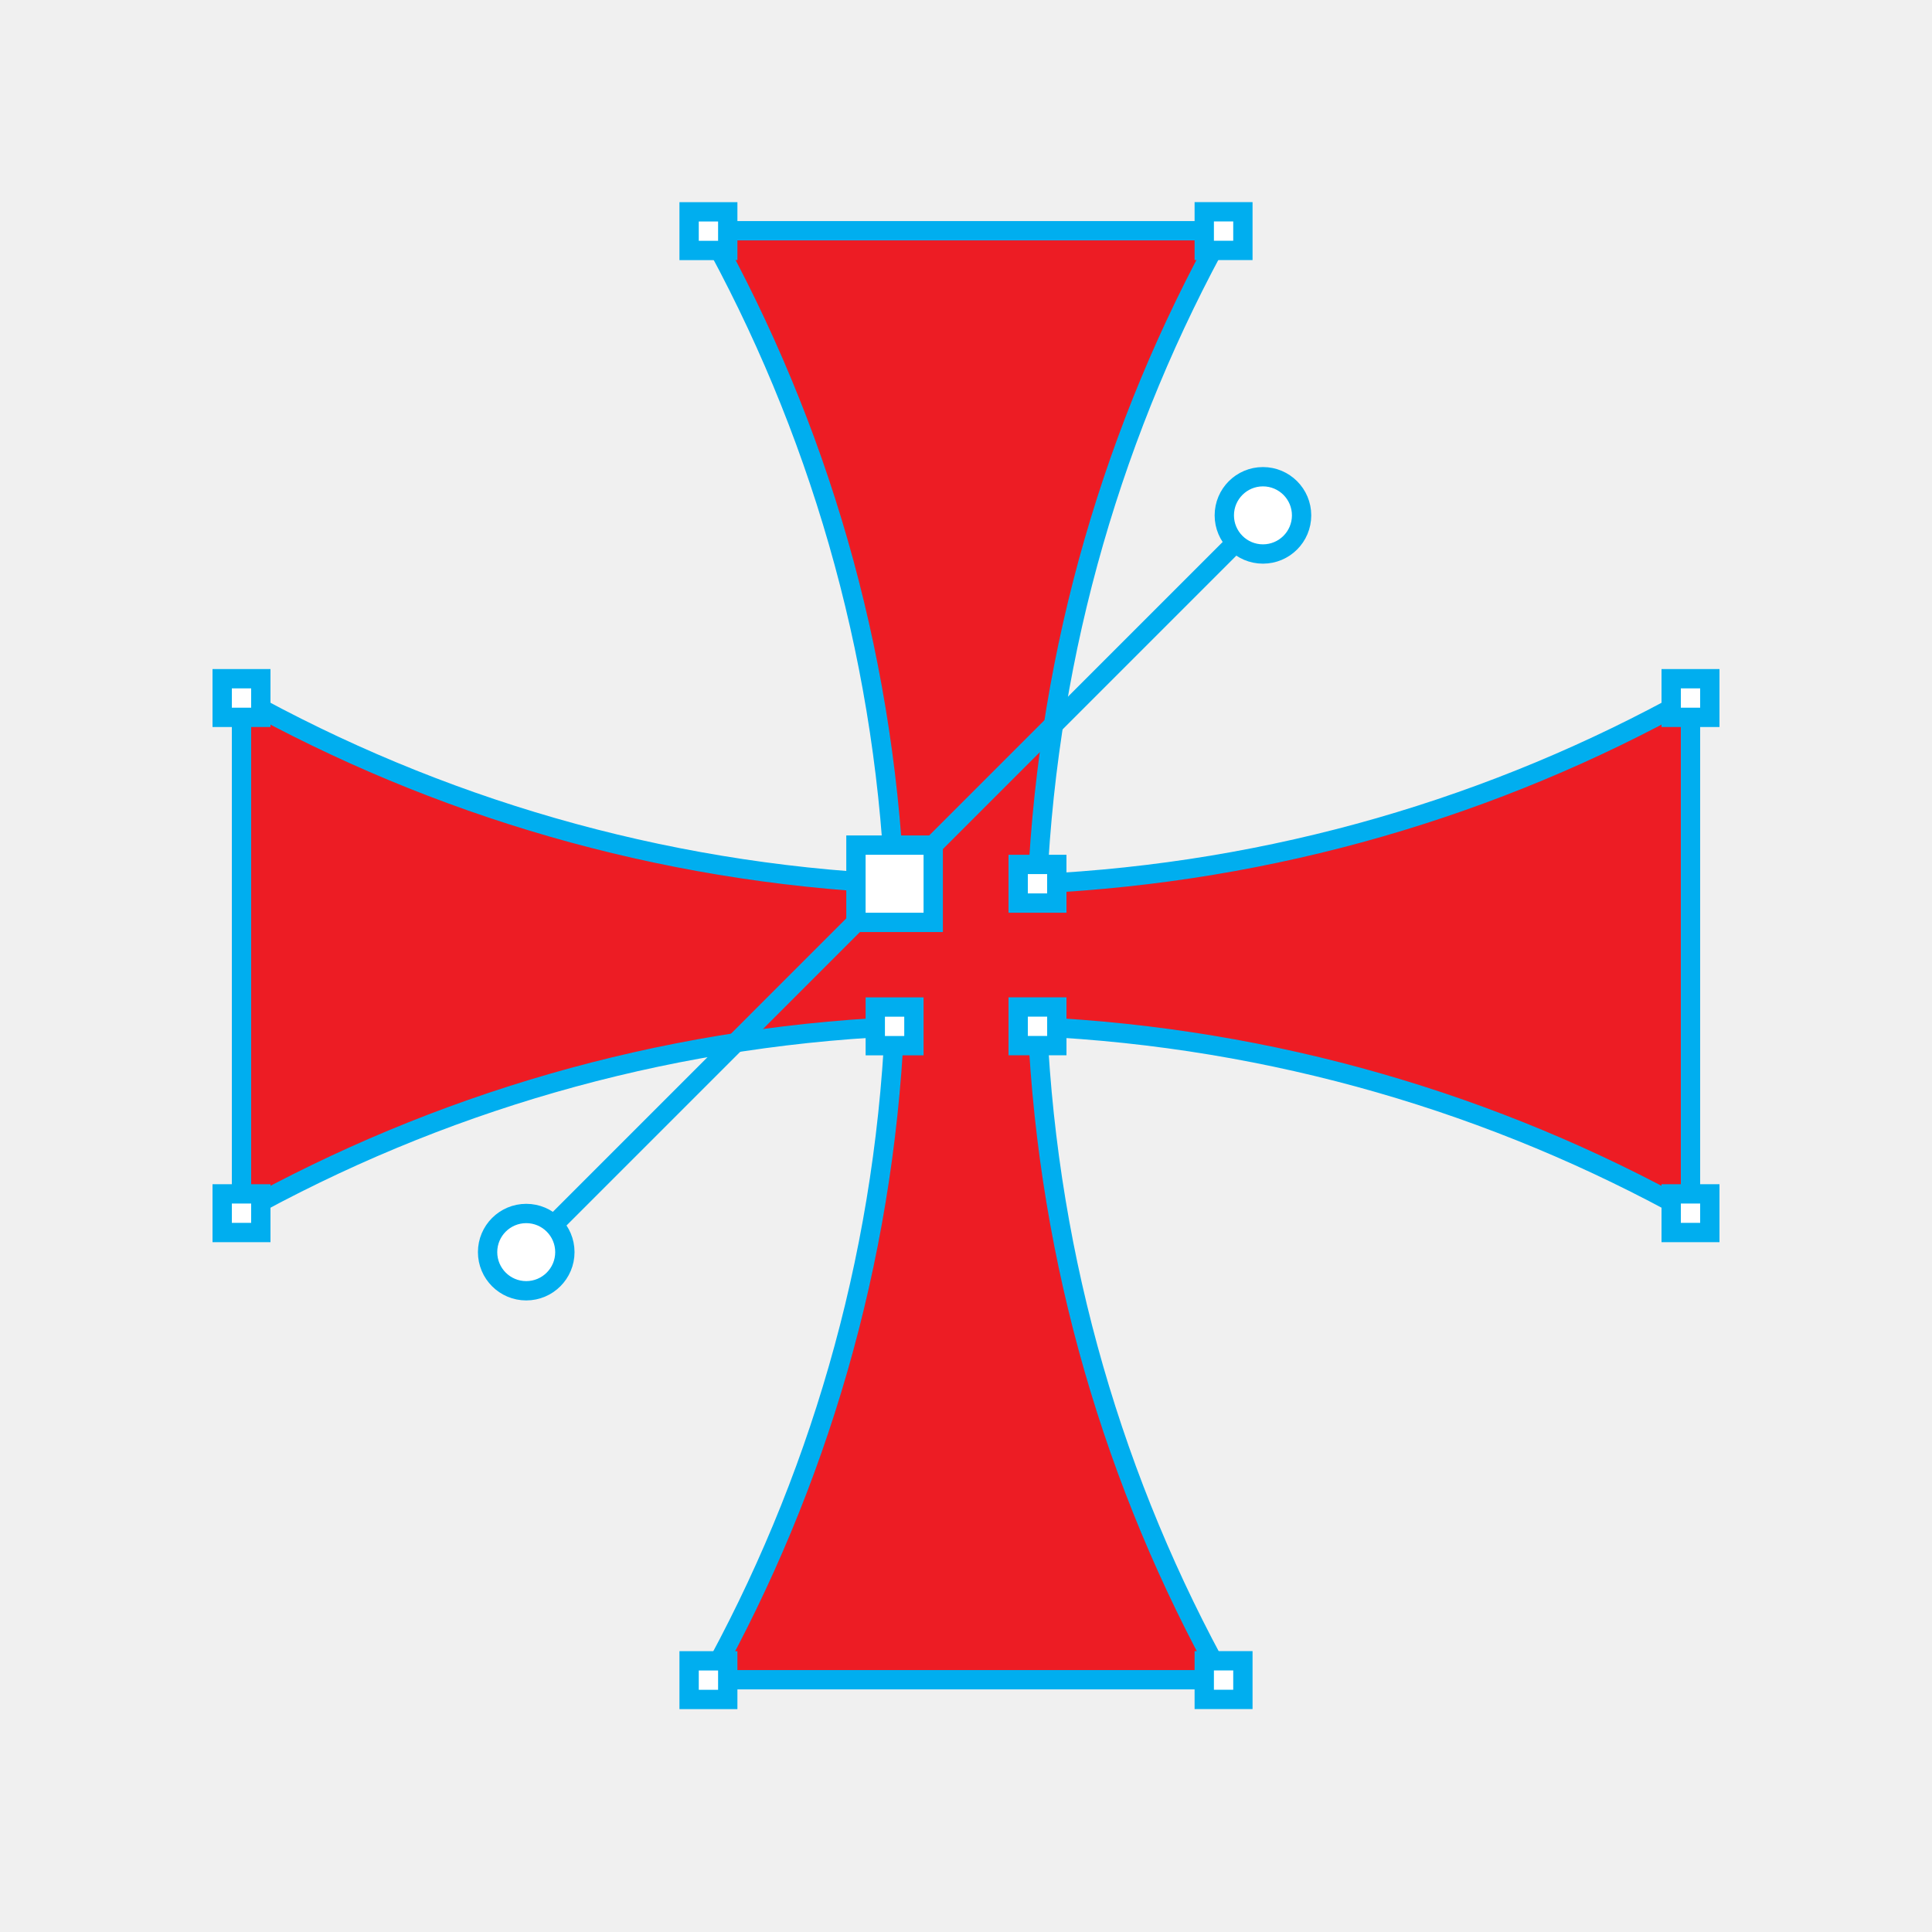
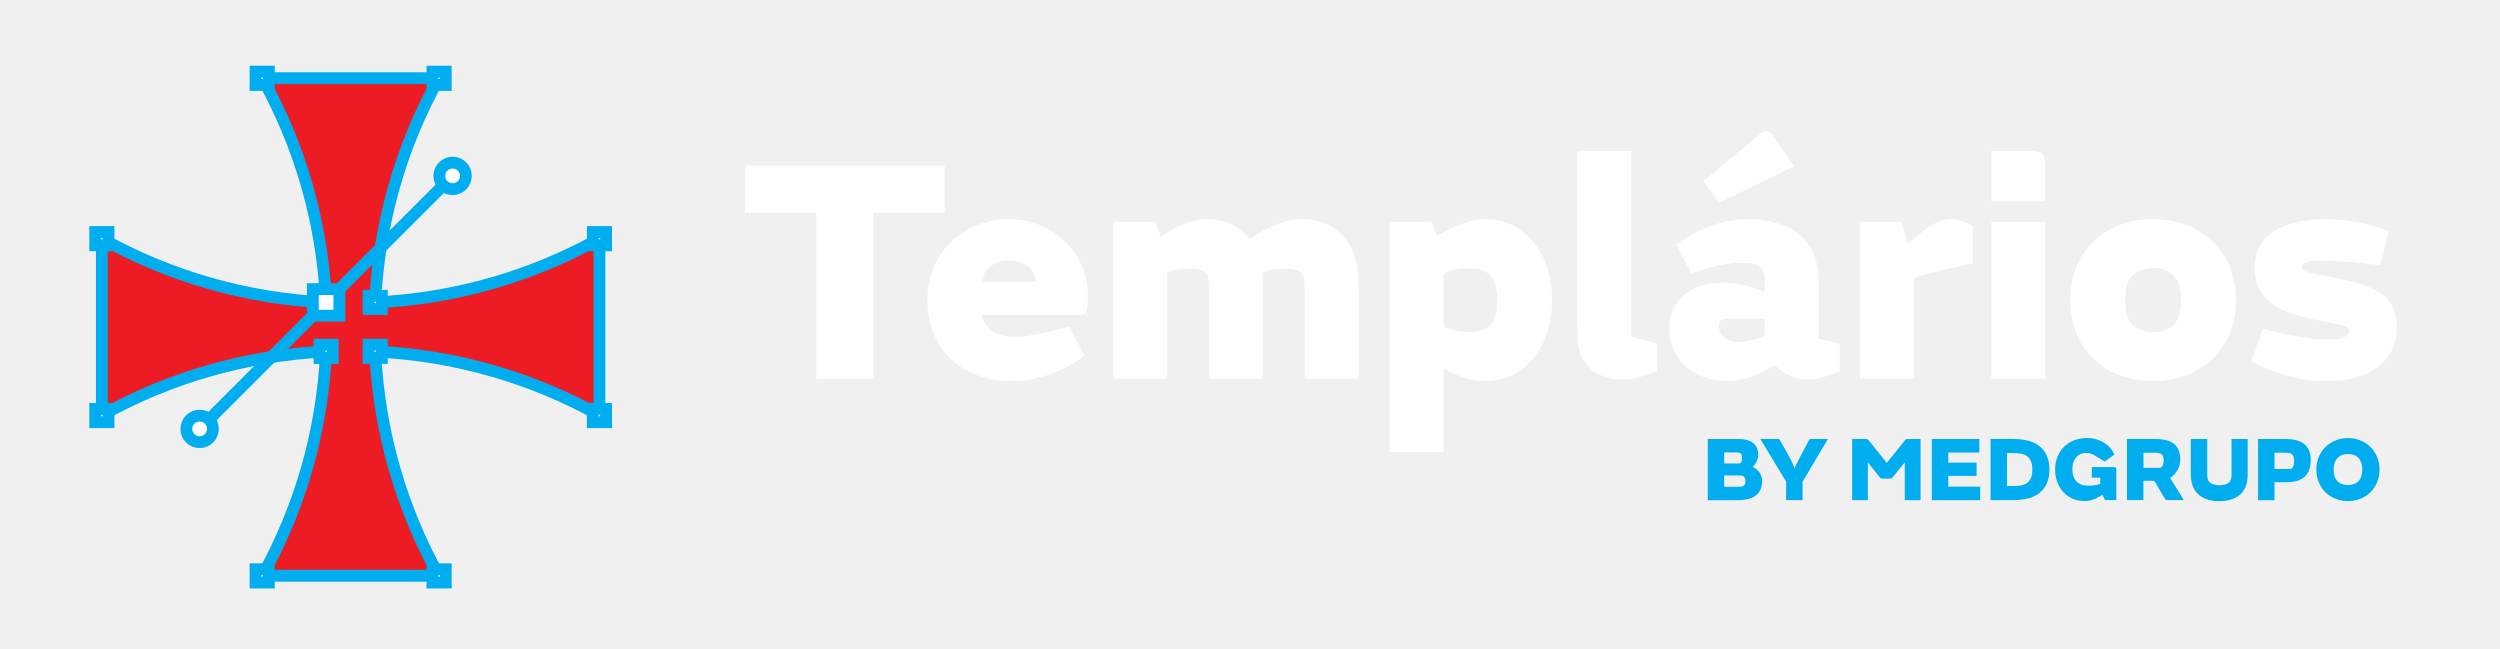
- <svg xmlns="http://www.w3.org/2000/svg" version="1.1" id="Layer_1" x="0px" y="0px" viewBox="0 0 400 400" style="enable-background:new 0 0 400 400;" xml:space="preserve">
+ <svg xmlns="http://www.w3.org/2000/svg" version="1.1" id="Layer_1" x="0px" y="0px" viewBox="0 0 845.64 219.24" style="enable-background:new 0 0 845.64 219.24;" xml:space="preserve">
  <style type="text/css">
	.st0{fill:#ED1C24;stroke:#00AEEF;stroke-width:4;stroke-miterlimit:10;}
	.st1{fill:#FFFFFF;stroke:#00AEEF;stroke-width:4;stroke-miterlimit:10;}
- 	.st2{fill:#ED1C24;}
+ 	.st2{fill:#FFFFFF;}
	.st3{fill:#00AEEF;}
</style>
-   <path class="st0" d="M350,144.52c-40.37,22.46-86.3,36.14-135.2,38.45c2.31-48.9,15.99-94.82,38.45-135.2h-106.5  c22.46,40.37,36.14,86.3,38.45,135.2c-48.9-2.31-94.82-15.99-135.2-38.45v106.5c40.37-22.46,86.3-36.14,135.2-38.45  c-2.31,48.9-15.99,94.82-38.45,135.2h106.5c-22.46-40.37-36.14-86.3-38.45-135.2c48.9,2.31,94.82,15.99,135.2,38.45V144.52z" />
-   <rect x="142.67" y="343.85" transform="matrix(6.123234e-17 -1 1 6.123234e-17 -201.176 494.5222)" class="st1" width="8" height="8" />
-   <rect x="249.33" y="343.85" transform="matrix(6.123234e-17 -1 1 6.123234e-17 -94.5222 601.176)" class="st1" width="8" height="8" />
-   <rect x="142.67" y="43.85" transform="matrix(6.123234e-17 -1 1 6.123234e-17 98.824 194.5222)" class="st1" width="8" height="8" />
-   <rect x="249.33" y="43.85" transform="matrix(6.123234e-17 -1 1 6.123234e-17 205.4778 301.176)" class="st1" width="8" height="8" />
-   <rect x="210.8" y="178.97" transform="matrix(6.123234e-17 -1 1 6.123234e-17 31.8305 397.7722)" class="st1" width="8" height="8" />
-   <rect x="210.8" y="208.49" transform="matrix(6.123234e-17 -1 1 6.123234e-17 2.3132 427.2896)" class="st1" width="8" height="8" />
-   <rect x="181.21" y="208.49" transform="matrix(6.123234e-17 -1 1 6.123234e-17 -27.2744 397.702)" class="st1" width="8" height="8" />
  <g>
-     <rect x="46" y="140.52" class="st1" width="8" height="8" />
-     <rect x="46" y="247.18" class="st1" width="8" height="8" />
-     <rect x="346" y="140.52" class="st1" width="8" height="8" />
-     <rect x="346" y="247.18" class="st1" width="8" height="8" />
+     <path class="st0" d="M202.76,80.72c-22.65,12.6-48.42,20.28-75.85,21.57c1.3-27.44,8.97-53.2,21.57-75.85H88.73   c12.6,22.65,20.28,48.42,21.57,75.85c-27.44-1.3-53.2-8.97-75.85-21.57v59.75c22.65-12.6,48.42-20.28,75.85-21.57   c-1.3,27.44-8.97,53.2-21.57,75.85h59.75c-12.6-22.65-20.28-48.42-21.57-75.85c27.44,1.3,53.2,8.97,75.85,21.57V80.72z" />
+     <rect x="86.44" y="192.55" transform="matrix(6.123234e-17 -1 1 6.123234e-17 -106.1075 283.4841)" class="st1" width="4.49" height="4.49" />
+     <rect x="146.28" y="192.55" transform="matrix(6.123234e-17 -1 1 6.123234e-17 -46.2701 343.3216)" class="st1" width="4.49" height="4.49" />
+     <rect x="86.44" y="24.24" transform="matrix(6.123234e-17 -1 1 6.123234e-17 62.2055 115.1711)" class="st1" width="4.49" height="4.49" />
+     <rect x="146.28" y="24.24" transform="matrix(6.123234e-17 -1 1 6.123234e-17 122.043 175.0085)" class="st1" width="4.49" height="4.49" />
+     <rect x="124.67" y="100.05" transform="matrix(6.123234e-17 -1 1 6.123234e-17 24.6193 229.2032)" class="st1" width="4.49" height="4.49" />
+     <rect x="124.67" y="116.61" transform="matrix(6.123234e-17 -1 1 6.123234e-17 8.0588 245.7637)" class="st1" width="4.49" height="4.49" />
+     <rect x="108.07" y="116.61" transform="matrix(6.123234e-17 -1 1 6.123234e-17 -8.5411 229.1638)" class="st1" width="4.49" height="4.49" />
+     <g>
+       <rect x="32.21" y="78.48" class="st1" width="4.49" height="4.49" />
+       <rect x="32.21" y="138.31" class="st1" width="4.49" height="4.49" />
+       <rect x="200.52" y="78.48" class="st1" width="4.49" height="4.49" />
+       <rect x="200.52" y="138.31" class="st1" width="4.49" height="4.49" />
+     </g>
+     <g>
+       <g>
+         <line class="st0" x1="110.31" y1="102.29" x2="67.52" y2="145.08" />
+         <circle class="st1" cx="67.52" cy="145.08" r="4.49" />
+       </g>
+       <g>
+         <line class="st0" x1="110.31" y1="102.29" x2="153.1" y2="59.5" />
+         <circle class="st1" cx="153.1" cy="59.5" r="4.49" />
+       </g>
+     </g>
+     <rect x="105.82" y="97.8" transform="matrix(6.123234e-17 -1 1 6.123234e-17 8.0194 212.6033)" class="st1" width="8.98" height="8.98" />
  </g>
  <g>
-     <g>
-       <line class="st0" x1="185.21" y1="182.97" x2="108.95" y2="259.24" />
-       <circle class="st1" cx="108.95" cy="259.24" r="8" />
-     </g>
-     <g>
-       <line class="st0" x1="185.21" y1="182.97" x2="261.48" y2="106.7" />
-       <circle class="st1" cx="261.48" cy="106.7" r="8" />
-     </g>
+     <path class="st2" d="M276.13,71.99h-24.11V56.02h67.54v15.96h-24.11v56.03h-19.33V71.99z" />
+     <path class="st2" d="M332.16,106.52c0.36,2.24,1.5,4.04,3.42,5.38c1.92,1.34,4.58,2.01,7.98,2.01c1.59,0,3.35-0.16,5.27-0.49   c1.92-0.33,3.64-0.67,5.16-1.03l7.6-1.95l5.21,9.77c-3.04,2.54-6.77,4.62-11.19,6.24c-4.42,1.63-8.9,2.44-13.46,2.44   c-4.13,0-7.98-0.65-11.56-1.95c-3.58-1.3-6.64-3.22-9.18-5.75c-2.39-2.32-4.27-5.14-5.65-8.47c-1.38-3.33-2.06-7.02-2.06-11.08   c0-4.2,0.74-7.98,2.23-11.35c1.48-3.36,3.47-6.24,5.97-8.63s5.39-4.24,8.69-5.54c3.29-1.3,6.75-1.95,10.37-1.95   c3.91,0,7.51,0.67,10.8,2.01c3.29,1.34,6.14,3.19,8.52,5.54c2.39,2.35,4.27,5.09,5.65,8.2c1.37,3.11,2.06,6.41,2.06,9.88   c0,2.24-0.11,3.84-0.33,4.78c-0.29,1.3-1.05,1.95-2.28,1.95H332.16z M350.41,95.33c-0.29-2.46-1.29-4.27-2.99-5.43   c-1.7-1.16-3.71-1.74-6.03-1.74c-2.32,0-4.34,0.56-6.08,1.68c-1.74,1.12-2.75,2.95-3.04,5.48H350.41z" />
+     <path class="st2" d="M390.69,75.03l1.95,5l2.72-1.63c2.1-1.3,4.2-2.33,6.3-3.1c2.1-0.76,4.34-1.14,6.73-1.14   c5.93,0,10.68,2.21,14.23,6.62l3.69-2.17c2.68-1.52,5.16-2.64,7.44-3.37c2.28-0.72,4.62-1.09,7-1.09c2.89,0,5.48,0.53,7.76,1.57   c2.28,1.05,4.22,2.44,5.81,4.18c3.47,3.91,5.21,9.16,5.21,15.75v32.36h-18.24V96.31c0-1.09-0.11-1.93-0.33-2.55   c-0.22-0.61-0.51-1.1-0.87-1.47c-0.94-0.94-2.68-1.41-5.21-1.41c-1.16,0-2.33,0.07-3.53,0.22c-1.2,0.15-2.3,0.4-3.31,0.76   c-0.43,0.15-0.69,0.35-0.76,0.6c-0.07,0.25-0.11,0.56-0.11,0.92v34.64h-18.24V96.31c0-1.09-0.11-1.93-0.33-2.55   c-0.22-0.61-0.51-1.1-0.87-1.47c-0.94-0.94-2.68-1.41-5.21-1.41c-1.16,0-2.33,0.07-3.53,0.22c-1.2,0.15-2.3,0.4-3.31,0.76   c-0.43,0.15-0.69,0.35-0.76,0.6c-0.07,0.25-0.11,0.56-0.11,0.92v34.64h-18.24V75.03H390.69z" />
+     <path class="st2" d="M489.83,77.85c2.32-1.23,4.51-2.15,6.57-2.77c2.06-0.61,4.11-0.92,6.13-0.92c3.11,0,6.03,0.63,8.74,1.9   c2.72,1.27,5.09,3.09,7.11,5.48c2.03,2.39,3.64,5.27,4.83,8.63c1.2,3.37,1.79,7.15,1.79,11.35c0,4.13-0.58,7.87-1.74,11.24   c-1.16,3.37-2.75,6.24-4.78,8.63c-2.03,2.39-4.42,4.24-7.17,5.54c-2.75,1.3-5.72,1.95-8.9,1.95c-2.24,0-4.34-0.29-6.3-0.87   c-1.95-0.58-3.87-1.37-5.76-2.39l-2.06-1.09v28.34h-18.24V75.03h14.12l1.85,4.78L489.83,77.85z M506.45,101.52   c0-3.91-0.76-6.68-2.28-8.31c-1.52-1.63-3.95-2.44-7.28-2.44c-1.3,0-2.62,0.11-3.96,0.33c-1.34,0.22-2.52,0.51-3.53,0.87   c-0.36,0.15-0.63,0.31-0.81,0.49c-0.18,0.18-0.27,0.56-0.27,1.14v15.85c0,0.58,0.09,0.96,0.27,1.14c0.18,0.18,0.45,0.35,0.81,0.49   c1.01,0.36,2.19,0.67,3.53,0.92c1.34,0.25,2.66,0.38,3.96,0.38c3.33,0,5.76-0.83,7.28-2.5   C505.69,108.22,506.45,105.43,506.45,101.52z" />
+     <path class="st2" d="M560.52,125.41c-1.59,0.8-3.49,1.49-5.7,2.06c-2.21,0.58-4.29,0.87-6.24,0.87c-2.32,0-4.45-0.38-6.41-1.14   c-1.95-0.76-3.58-1.83-4.89-3.2c-1.23-1.23-2.16-2.75-2.77-4.56c-0.62-1.81-0.92-4.02-0.92-6.62V51.03h18.24v62.87l8.69,2.39   V125.41z" />
+     <path class="st2" d="M596.9,94.35c0-1.09-0.15-1.95-0.43-2.61c-0.29-0.65-0.69-1.16-1.2-1.52c-0.73-0.58-1.61-0.94-2.66-1.09   c-1.05-0.14-2.19-0.22-3.42-0.22c-1.74,0-3.62,0.16-5.65,0.49c-2.03,0.32-4.34,0.89-6.95,1.68l-4.45,1.3l-5.1-9.45   c3.33-2.75,7.15-4.9,11.46-6.46c4.31-1.56,8.63-2.33,12.98-2.33c3.62,0,7.02,0.51,10.21,1.52c3.18,1.01,5.9,2.61,8.14,4.78   c1.66,1.67,2.97,3.69,3.91,6.08c0.94,2.39,1.41,5.32,1.41,8.8v19.22l7.17,1.74v9.12c-1.45,0.8-3.19,1.49-5.21,2.06   c-2.03,0.58-3.87,0.87-5.54,0.87c-2.1,0-4.02-0.38-5.75-1.14c-1.74-0.76-3.58-1.97-5.54-3.64l-3.48,1.95   c-1.88,1.01-3.91,1.83-6.08,2.44c-2.17,0.61-4.31,0.92-6.41,0.92c-2.9,0-5.54-0.44-7.93-1.3c-2.39-0.87-4.45-2.08-6.19-3.64   c-1.74-1.56-3.09-3.42-4.07-5.59c-0.98-2.17-1.47-4.56-1.47-7.17c0-2.61,0.49-4.89,1.47-6.84c0.98-1.95,2.28-3.58,3.91-4.89   c1.63-1.3,3.55-2.26,5.76-2.88c2.21-0.61,4.54-0.92,7-0.92c2.46,0,4.92,0.29,7.38,0.87c2.46,0.58,4.7,1.38,6.73,2.39V94.35z    M581.37,68.62l-5.1-7.38l19-15.75c1.01-0.8,1.77-1.19,2.28-1.19c0.8,0,1.63,0.65,2.5,1.95l6.84,9.99L581.37,68.62z M596.9,108.58   c0-0.36-0.05-0.58-0.16-0.65c-0.11-0.07-0.38-0.11-0.82-0.11h-11.73c-1.09,0-1.85,0.25-2.28,0.76c-0.29,0.36-0.43,0.94-0.43,1.74   c0,1.45,0.56,2.7,1.68,3.75c1.12,1.05,2.73,1.57,4.83,1.57c1.23,0,2.64-0.18,4.24-0.54c1.59-0.36,2.86-0.76,3.8-1.2   c0.58-0.29,0.87-0.72,0.87-1.3V108.58z" />
+     <path class="st2" d="M645.22,82.41l3.26-2.61c2.53-2.1,4.65-3.57,6.35-4.4c1.7-0.83,3.42-1.25,5.16-1.25   c1.23,0,2.46,0.22,3.69,0.65c1.23,0.43,2.43,0.98,3.58,1.63v12.6l-6.19,1.41c-2.61,0.58-5.03,1.16-7.28,1.74   c-2.24,0.58-3.91,1.05-5,1.41c-0.58,0.22-0.96,0.43-1.14,0.65c-0.18,0.22-0.27,0.61-0.27,1.19v32.58h-18.24V75.03h14.12   L645.22,82.41z" />
+     <path class="st2" d="M673.56,51.03h13.46c1.81,0,3.06,0.33,3.75,0.98c0.69,0.65,1.03,1.74,1.03,3.26v12.81h-18.24V51.03z    M673.56,75.03h18.24v52.99h-18.24V75.03z" />
+     <path class="st2" d="M756.3,101.52c0,4.2-0.71,7.98-2.12,11.35s-3.37,6.24-5.86,8.63c-2.5,2.39-5.47,4.22-8.9,5.48   c-3.44,1.27-7.15,1.9-11.13,1.9c-3.98,0-7.69-0.63-11.13-1.9c-3.44-1.26-6.41-3.09-8.9-5.48c-2.5-2.39-4.45-5.27-5.86-8.63   c-1.41-3.37-2.12-7.15-2.12-11.35c0-4.2,0.71-7.98,2.12-11.35c1.41-3.37,3.37-6.24,5.86-8.63c2.5-2.39,5.47-4.22,8.9-5.48   s7.15-1.9,11.13-1.9c3.98,0,7.69,0.63,11.13,1.9c3.44,1.27,6.41,3.09,8.9,5.48c2.5,2.39,4.45,5.27,5.86,8.63   C755.6,93.54,756.3,97.33,756.3,101.52z M737.73,101.52c0-4.05-0.85-6.88-2.55-8.47c-1.7-1.59-4-2.39-6.89-2.39   c-2.9,0-5.2,0.8-6.9,2.39c-1.7,1.59-2.55,4.42-2.55,8.47c0,4.06,0.85,6.88,2.55,8.47c1.7,1.59,4,2.39,6.9,2.39   c2.89,0,5.19-0.8,6.89-2.39C736.88,108.4,737.73,105.58,737.73,101.52z" />
+     <path class="st2" d="M805.17,89.69l-6.08-0.65c-2.46-0.29-4.8-0.51-7-0.65c-2.21-0.15-4.11-0.22-5.7-0.22   c-3.04,0-5.09,0.16-6.13,0.49c-1.05,0.33-1.57,0.89-1.57,1.68c0,0.58,0.33,1.03,0.98,1.36c0.65,0.33,1.88,0.67,3.69,1.03l6.84,1.3   c3.26,0.65,6.15,1.38,8.69,2.17c2.53,0.8,4.69,1.81,6.46,3.04c1.77,1.23,3.11,2.77,4.02,4.62c0.9,1.85,1.36,4.14,1.36,6.89   c0,2.61-0.49,5.01-1.47,7.22c-0.98,2.21-2.44,4.13-4.4,5.75c-1.95,1.63-4.43,2.9-7.44,3.8c-3,0.9-6.53,1.36-10.59,1.36   c-4.34,0-8.83-0.63-13.46-1.9c-4.63-1.26-8.58-2.88-11.84-4.83l3.91-10.86l6.84,1.52c3.04,0.65,5.84,1.16,8.42,1.52   c2.57,0.36,4.87,0.54,6.9,0.54c4.63,0,6.95-0.94,6.95-2.82c0-0.72-0.31-1.23-0.92-1.52c-0.61-0.29-1.54-0.58-2.77-0.87l-7.71-1.52   c-3.26-0.65-6.14-1.43-8.63-2.33s-4.62-2.01-6.35-3.31c-3.69-2.82-5.54-6.77-5.54-11.84c0-5.43,2.15-9.54,6.46-12.32   c4.31-2.79,10.12-4.18,17.43-4.18c3.69,0,7.4,0.34,11.13,1.03c3.73,0.69,7.15,1.72,10.26,3.09L805.17,89.69z" />
  </g>
-   <rect x="177.21" y="174.97" transform="matrix(6.123234e-17 -1 1 6.123234e-17 2.2429 368.1847)" class="st1" width="16" height="16" />
+   <g>
+     <path class="st3" d="M577.66,148.49h9.71c1.52,0,2.74,0.13,3.67,0.37c0.93,0.25,1.69,0.68,2.3,1.28c0.46,0.44,0.81,0.97,1.04,1.61   c0.24,0.64,0.36,1.3,0.36,1.98c0,0.83-0.18,1.62-0.55,2.36c-0.37,0.74-0.82,1.36-1.36,1.86c0.96,0.42,1.73,1.03,2.33,1.84   c0.59,0.81,0.89,1.82,0.89,3.03c0,0.96-0.15,1.8-0.44,2.53c-0.29,0.73-0.71,1.35-1.25,1.87c-1.33,1.31-3.55,1.97-6.65,1.97h-10.05   V148.49z M588.12,156.76c0.19,0,0.34-0.02,0.47-0.06c0.13-0.04,0.24-0.15,0.34-0.31c0.1-0.16,0.19-0.41,0.25-0.73   c0.06-0.32,0.09-0.61,0.09-0.86c0-0.63-0.13-1.07-0.4-1.34c-0.17-0.17-0.39-0.28-0.67-0.34c-0.28-0.06-0.64-0.09-1.08-0.09h-3.9   v3.75H588.12z M583.22,164.66h4.87c0.92,0,1.53-0.16,1.84-0.47c0.31-0.31,0.47-0.83,0.47-1.56c0-0.6-0.15-1.05-0.44-1.34   c-0.17-0.17-0.4-0.29-0.69-0.36c-0.29-0.07-0.69-0.11-1.19-0.11h-4.87V164.66z" />
+     <path class="st3" d="M607.07,158.35c0.33-0.81,0.74-1.69,1.22-2.64c0.48-0.95,1.05-2.04,1.72-3.29l1.9-3.56   c0.1-0.16,0.19-0.27,0.27-0.31c0.07-0.04,0.19-0.06,0.36-0.06h5.78l-8.59,14.45v6.24h-5.56v-6.24l-8.74-14.45h6.02   c0.17,0,0.29,0.02,0.36,0.06c0.07,0.04,0.16,0.15,0.27,0.31l2.06,3.68c0.37,0.69,0.71,1.3,1,1.83c0.29,0.53,0.55,1.02,0.77,1.47   c0.22,0.45,0.42,0.87,0.61,1.28c0.19,0.4,0.36,0.82,0.53,1.23H607.07z" />
+     <path class="st3" d="M644.28,149.02c0.19-0.23,0.35-0.37,0.48-0.44c0.14-0.06,0.36-0.09,0.67-0.09h4.21v20.7h-5.34v-12.77h-0.03   l-4.4,5.46h-3.09c-0.23,0-0.41-0.03-0.55-0.08c-0.14-0.05-0.27-0.16-0.39-0.33l-4-5.06h-0.03v12.77h-5.31v-20.7h4.5   c0.31,0,0.53,0.03,0.67,0.09c0.14,0.06,0.3,0.21,0.48,0.44l6.03,7.52h0.09L644.28,149.02z" />
+     <path class="st3" d="M669.53,148.49v4.59h-10.52v3.4h9.58v4.5h-9.58v3.62h10.8v4.59h-16.36v-20.7H669.53z" />
+     <path class="st3" d="M673.31,169.18v-20.7h7.55c2.14,0,4.03,0.24,5.65,0.72c1.62,0.48,2.98,1.27,4.09,2.37   c0.83,0.83,1.48,1.85,1.93,3.06c0.46,1.21,0.69,2.61,0.69,4.21s-0.23,3-0.69,4.2c-0.46,1.2-1.1,2.21-1.93,3.04   c-1.1,1.1-2.47,1.89-4.09,2.37c-1.62,0.48-3.51,0.72-5.65,0.72H673.31z M680.71,164.41c1.21,0,2.24-0.08,3.09-0.25   c0.85-0.17,1.56-0.5,2.12-1c0.48-0.42,0.85-0.97,1.12-1.67c0.27-0.7,0.4-1.58,0.4-2.64s-0.13-1.95-0.4-2.65   c-0.27-0.71-0.64-1.27-1.12-1.69c-0.56-0.5-1.27-0.83-2.12-1c-0.85-0.17-1.88-0.25-3.09-0.25h-1.84v11.14H680.71z" />
+     <path class="st3" d="M711.92,156.14l-3.21-1.97c-0.56-0.35-1.08-0.6-1.56-0.75c-0.48-0.15-1.02-0.22-1.62-0.22   c-0.62,0-1.21,0.13-1.76,0.37c-0.55,0.25-1.04,0.61-1.45,1.09c-0.42,0.48-0.75,1.06-0.98,1.73c-0.24,0.68-0.36,1.45-0.36,2.33   c0,1.77,0.46,3.14,1.39,4.1s2.25,1.45,3.98,1.45h0.06c0.31,0,0.64-0.01,0.98-0.03c0.34-0.02,0.68-0.05,1.01-0.09   c0.33-0.04,0.65-0.09,0.95-0.16c0.3-0.06,0.57-0.13,0.8-0.19c0.13-0.04,0.2-0.1,0.23-0.17c0.03-0.07,0.05-0.16,0.05-0.27v-1.78   h-2.87v-3.59h7.33c0.37,0,0.63,0.06,0.77,0.17c0.14,0.11,0.2,0.34,0.2,0.67v10.33h-3.84l-0.87-1.78l-1.53,0.87   c-0.75,0.44-1.48,0.75-2.19,0.94c-0.71,0.19-1.47,0.28-2.28,0.28c-1.54,0-2.92-0.28-4.15-0.83c-1.23-0.55-2.27-1.3-3.14-2.25   c-0.86-0.95-1.53-2.07-2-3.37c-0.47-1.3-0.7-2.7-0.7-4.2c0-1.64,0.28-3.13,0.84-4.45c0.56-1.32,1.33-2.45,2.31-3.37   c0.98-0.92,2.12-1.63,3.43-2.12s2.71-0.73,4.18-0.73c1.08,0,2.11,0.14,3.09,0.42c0.98,0.28,1.87,0.67,2.68,1.17   c0.81,0.5,1.52,1.09,2.12,1.78c0.6,0.69,1.06,1.44,1.37,2.25L711.92,156.14z" />
+     <path class="st3" d="M725.03,169.18h-5.56v-20.7h9.05c1.75,0,3.2,0.15,4.36,0.45c1.15,0.3,2.1,0.81,2.83,1.51   c0.56,0.56,1,1.25,1.31,2.06c0.31,0.81,0.47,1.74,0.47,2.78c0,1.48-0.33,2.76-1,3.85c-0.67,1.09-1.48,1.94-2.43,2.54l4.65,7.49   h-5.53c-0.25,0-0.43-0.03-0.55-0.09c-0.11-0.06-0.24-0.21-0.39-0.44l-3.15-5.37c-0.17-0.29-0.3-0.47-0.41-0.53   c-0.1-0.06-0.3-0.09-0.59-0.09h-3.06V169.18z M730.28,158.26c0.27,0,0.48-0.04,0.64-0.11c0.16-0.07,0.32-0.22,0.48-0.45   c0.17-0.27,0.29-0.61,0.36-1.03c0.07-0.42,0.11-0.78,0.11-1.09c0-0.37-0.06-0.73-0.17-1.08c-0.11-0.34-0.26-0.6-0.42-0.76   c-0.25-0.23-0.58-0.39-1-0.47c-0.42-0.08-0.97-0.13-1.65-0.13h-3.59v5.12H730.28z" />
+     <path class="st3" d="M760.31,160.26c0,1.52-0.19,2.84-0.56,3.95c-0.37,1.11-0.97,2.07-1.78,2.86c-0.79,0.77-1.8,1.37-3.01,1.8   c-1.22,0.43-2.64,0.64-4.26,0.64s-3.04-0.21-4.26-0.64c-1.22-0.43-2.22-1.02-3.01-1.8c-0.81-0.79-1.41-1.74-1.8-2.86   c-0.39-1.11-0.58-2.43-0.58-3.95v-11.77h5.56v12.17c0,1.19,0.28,2.03,0.84,2.53c0.33,0.29,0.79,0.52,1.37,0.69s1.23,0.25,1.93,0.25   s1.34-0.08,1.9-0.25c0.56-0.17,1.01-0.39,1.34-0.69c0.56-0.5,0.84-1.34,0.84-2.53v-12.17h5.46V160.26z" />
+     <path class="st3" d="M769.36,163.1v6.09h-5.56v-20.7h8.93c1.73,0,3.16,0.17,4.31,0.5c1.14,0.33,2.08,0.86,2.81,1.59   c1.19,1.19,1.78,2.88,1.78,5.09c0,1.19-0.16,2.23-0.48,3.14c-0.32,0.9-0.79,1.66-1.39,2.26c-0.69,0.69-1.52,1.2-2.51,1.53   c-0.99,0.33-2.26,0.5-3.83,0.5H769.36z M774.48,158.63c0.27,0,0.48-0.04,0.62-0.11c0.15-0.07,0.29-0.22,0.44-0.45   c0.17-0.27,0.29-0.64,0.36-1.11c0.07-0.47,0.11-0.89,0.11-1.26c0-0.39-0.05-0.77-0.16-1.12c-0.1-0.35-0.25-0.63-0.44-0.81   c-0.25-0.25-0.59-0.42-1.01-0.5c-0.43-0.08-1-0.13-1.73-0.13h-3.31v5.49H774.48z" />
+     <path class="st3" d="M804.88,158.85c0,1.62-0.29,3.09-0.86,4.4c-0.57,1.31-1.34,2.43-2.31,3.36c-0.97,0.93-2.1,1.64-3.39,2.14   c-1.29,0.5-2.66,0.75-4.12,0.75c-1.46,0-2.83-0.25-4.12-0.75c-1.29-0.5-2.42-1.21-3.39-2.14s-1.74-2.05-2.31-3.36   c-0.57-1.31-0.86-2.78-0.86-4.4s0.29-3.09,0.86-4.4c0.57-1.31,1.34-2.43,2.31-3.36c0.97-0.92,2.1-1.64,3.39-2.15   c1.29-0.51,2.66-0.77,4.12-0.77c1.46,0,2.83,0.26,4.12,0.77c1.29,0.51,2.42,1.23,3.39,2.15c0.97,0.93,1.74,2.04,2.31,3.36   C804.59,155.76,804.88,157.23,804.88,158.85z M799.07,158.85c0-1.64-0.42-2.93-1.26-3.86c-0.84-0.93-2.04-1.39-3.6-1.39   c-1.56,0-2.76,0.46-3.6,1.39c-0.84,0.93-1.26,2.21-1.26,3.86s0.42,2.92,1.26,3.84c0.84,0.92,2.04,1.37,3.6,1.37   c1.56,0,2.76-0.46,3.6-1.37C798.65,161.78,799.07,160.5,799.07,158.85z" />
+   </g>
</svg>
